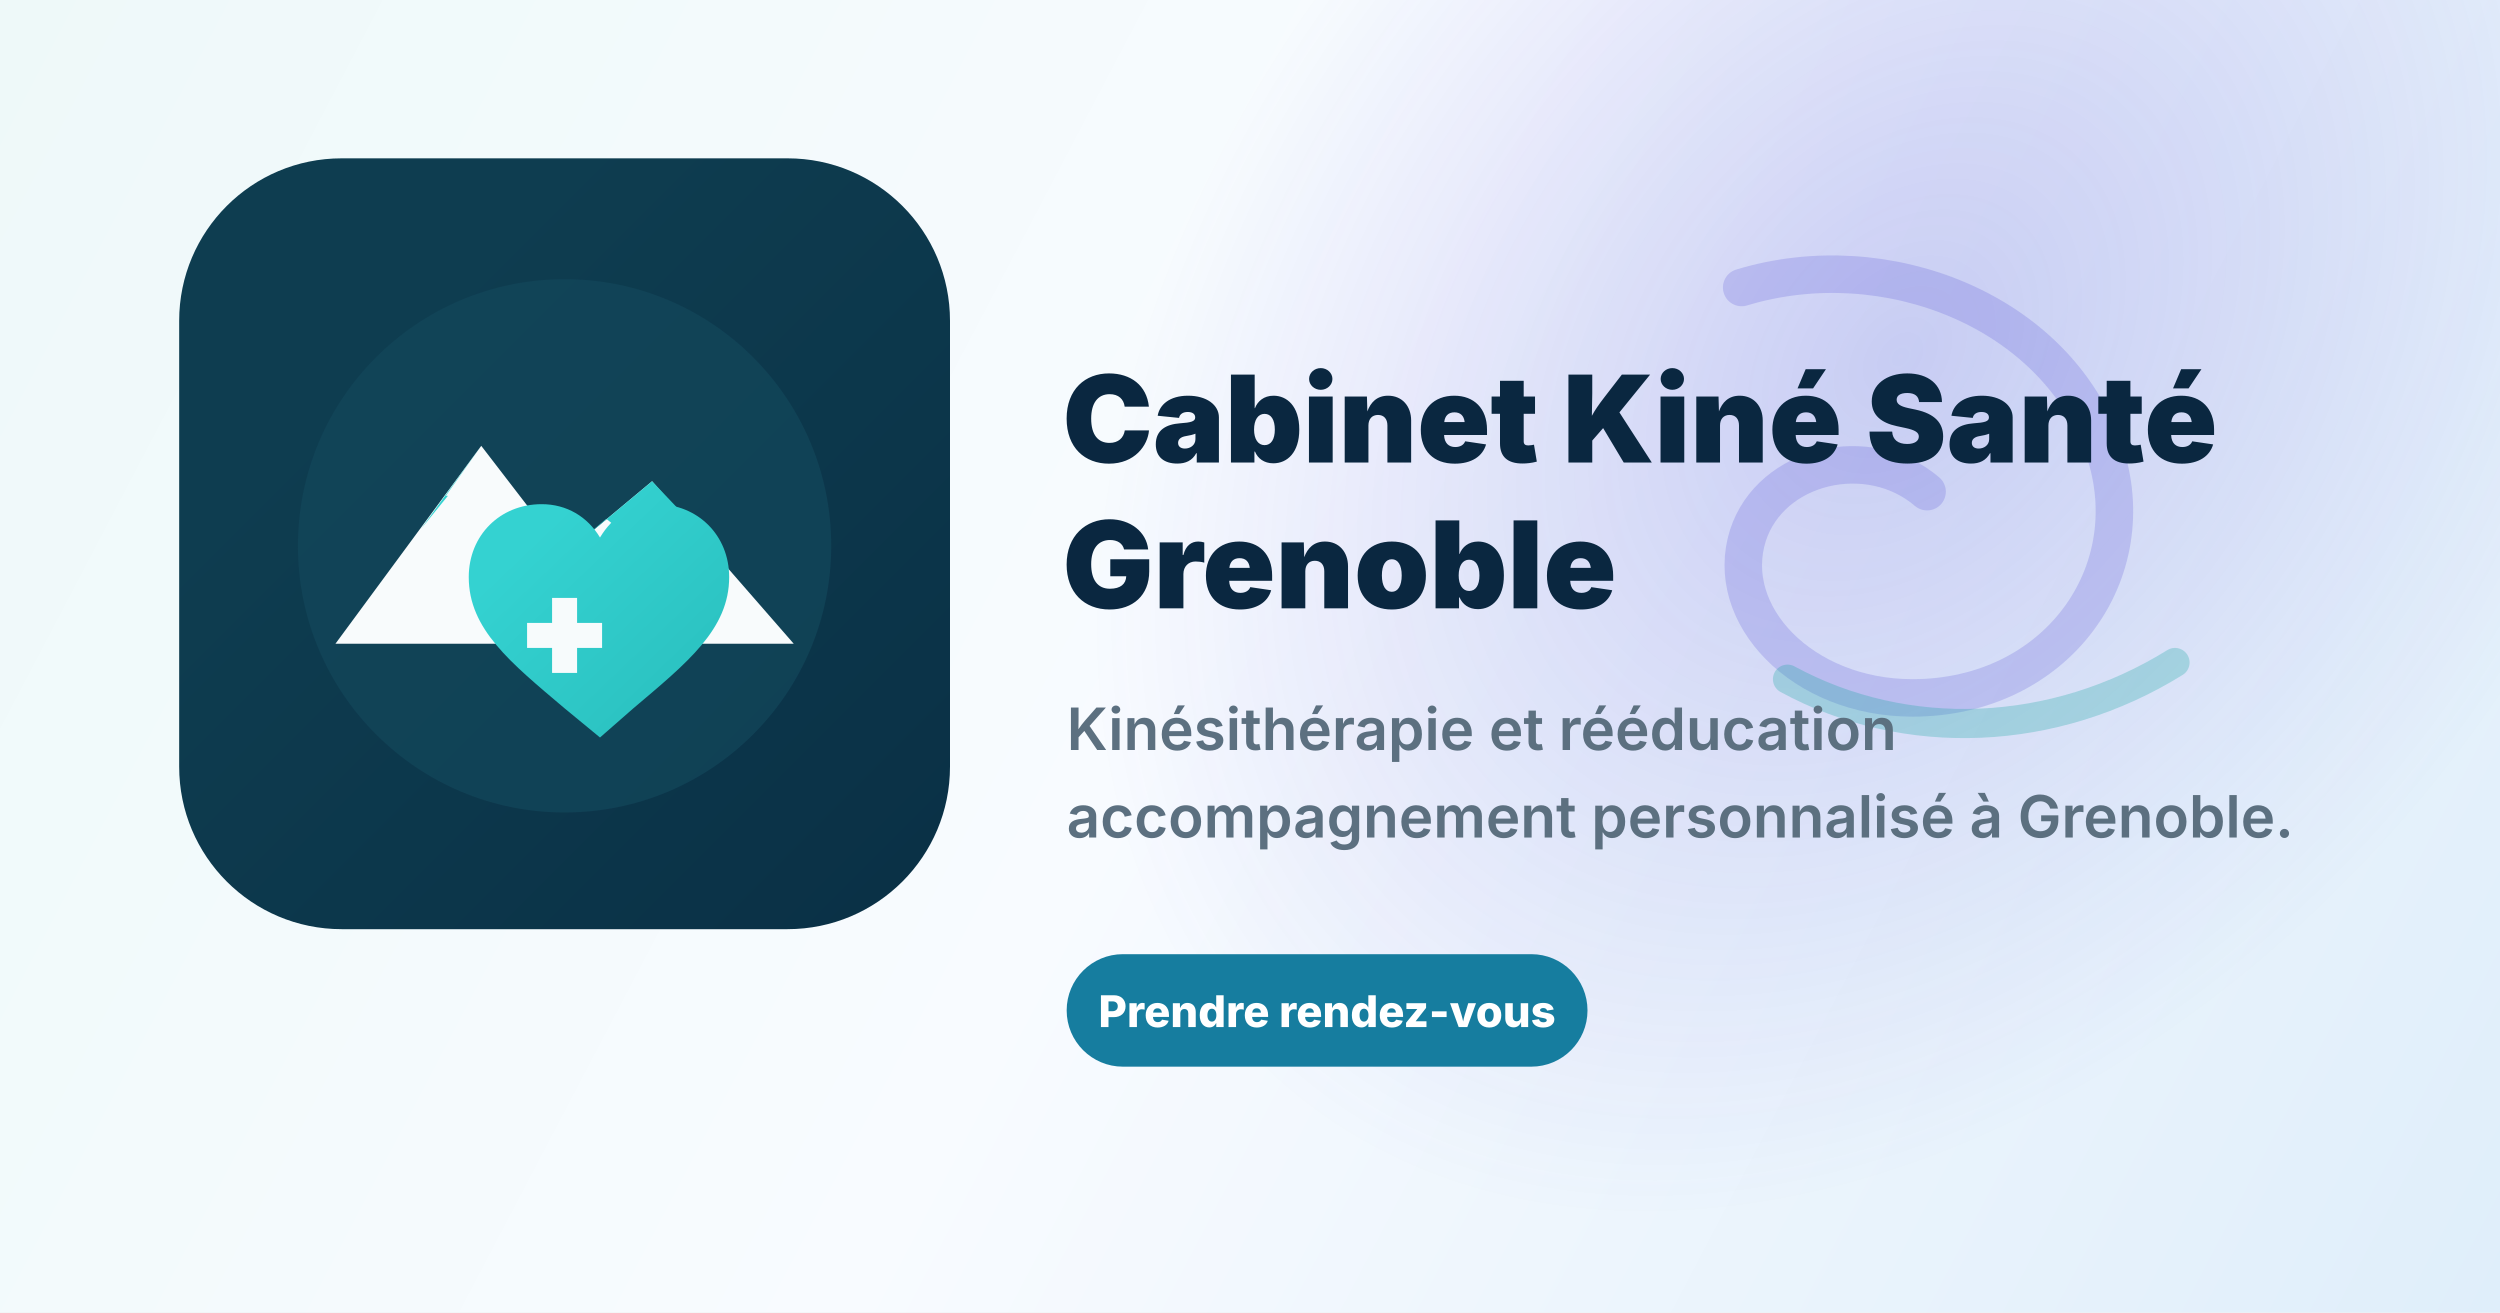
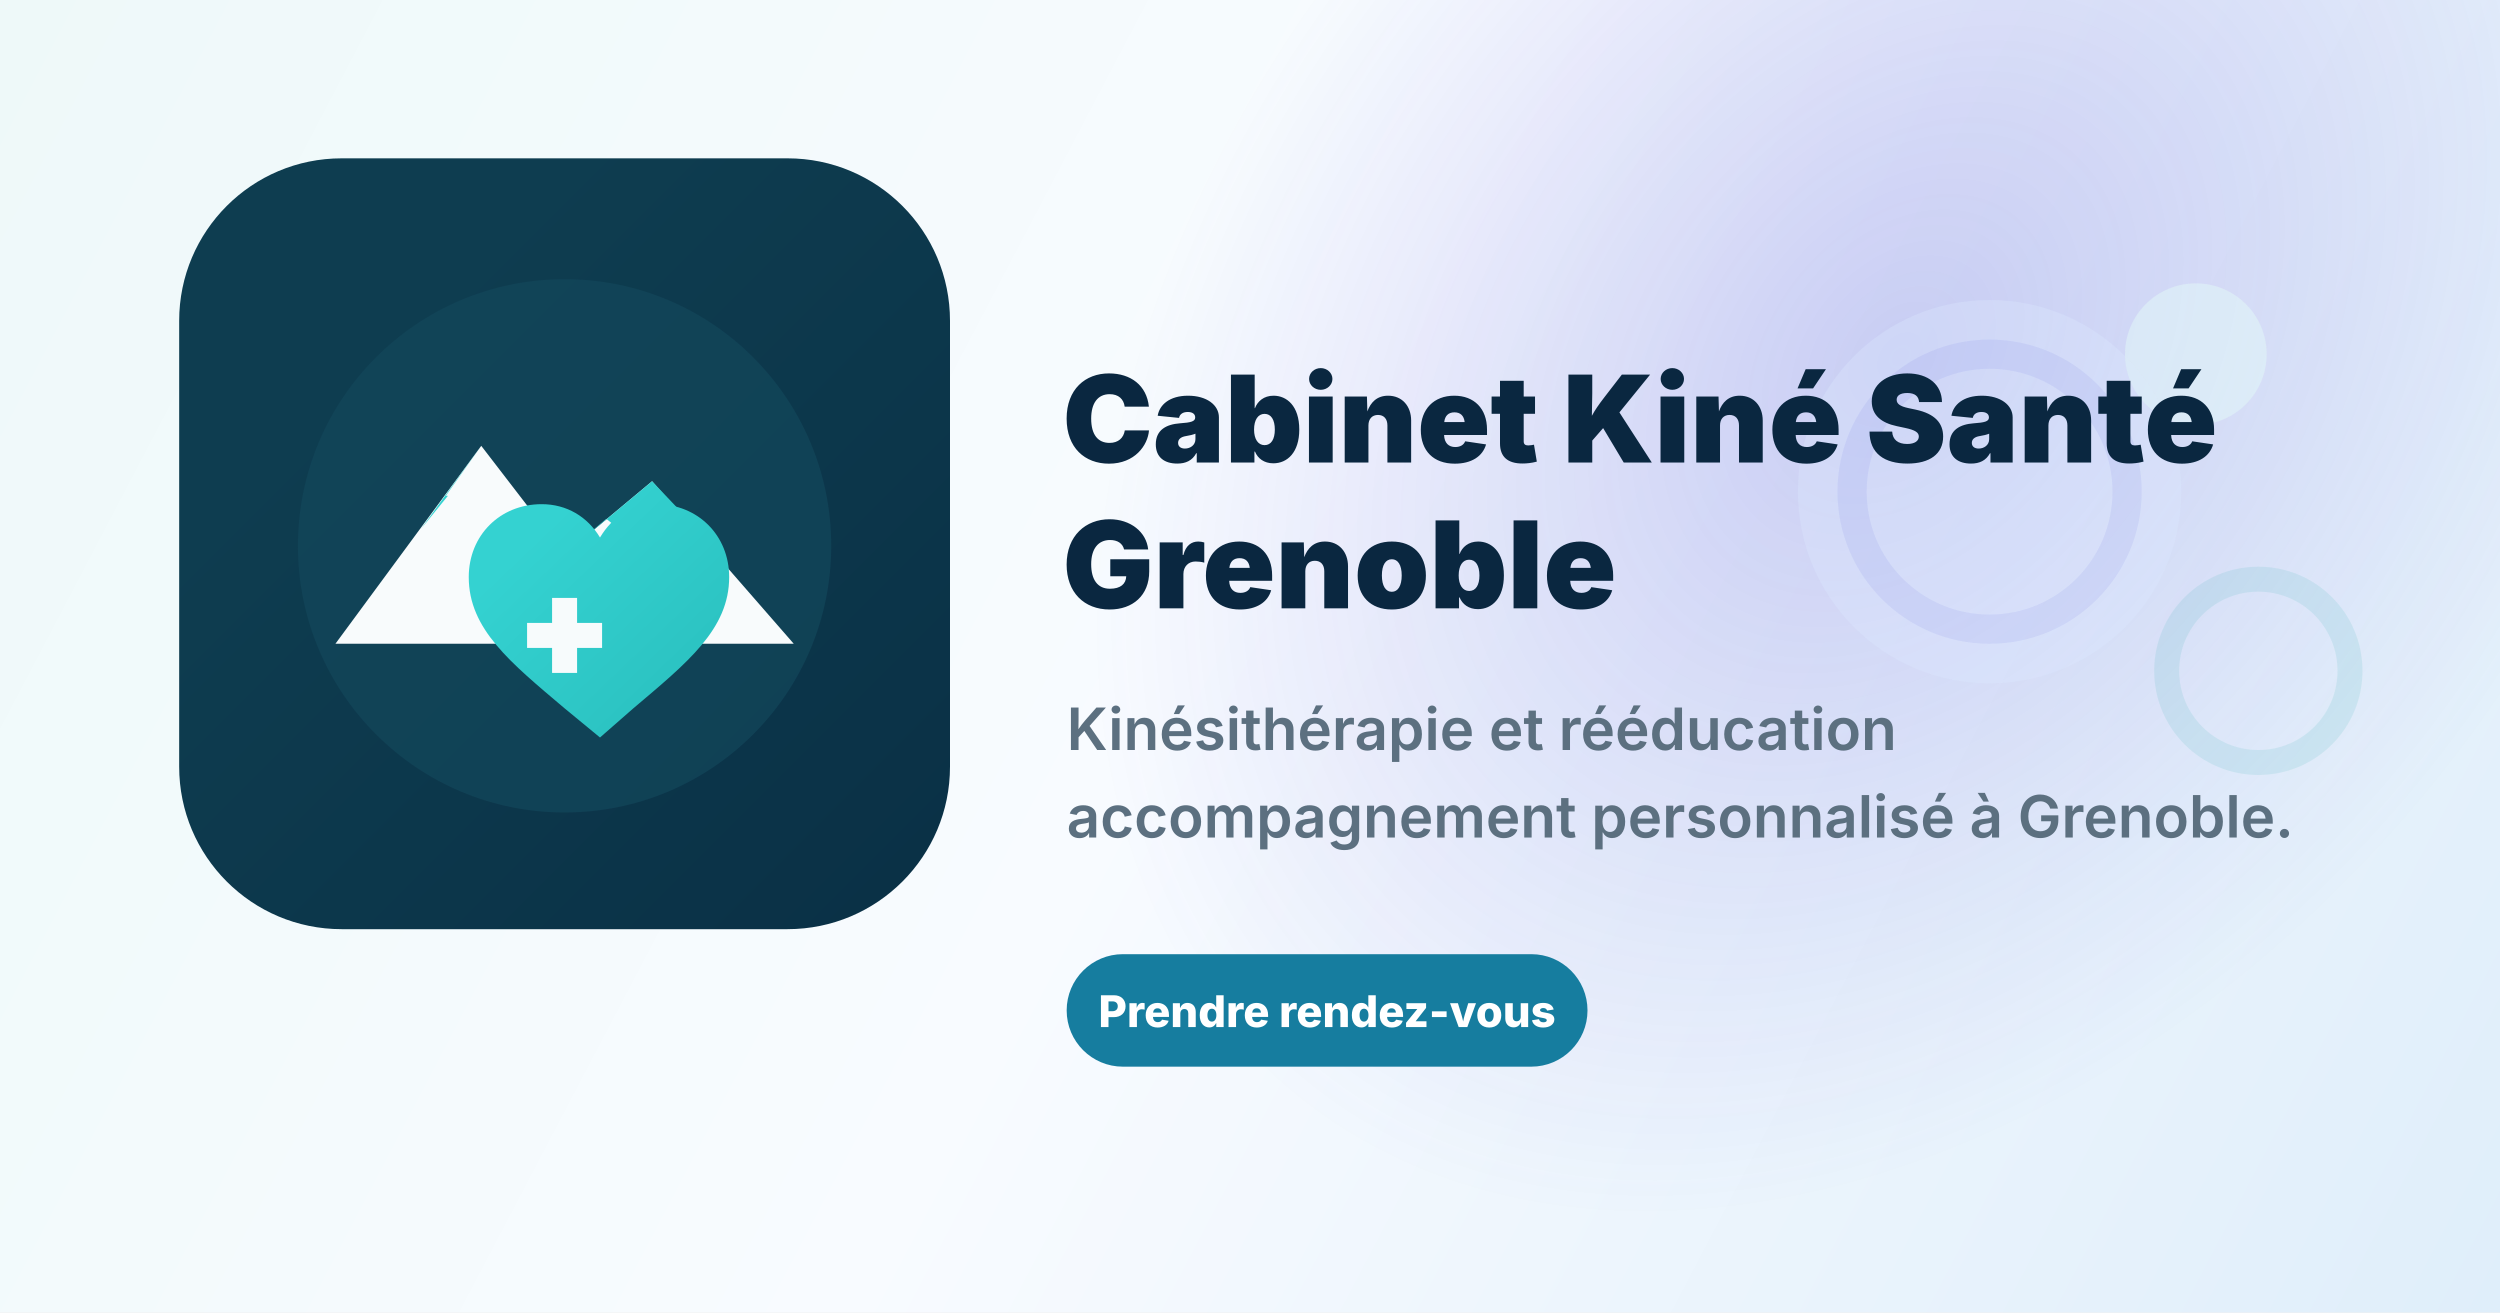
<svg xmlns="http://www.w3.org/2000/svg" viewBox="0 0 1200 630" role="img" aria-labelledby="title desc">
  <defs>
    <linearGradient id="page" x1="0" y1="0" x2="1200" y2="630" gradientUnits="userSpaceOnUse">
      <stop offset="0" stop-color="#eef9f9" />
      <stop offset=".48" stop-color="#f8fbff" />
      <stop offset="1" stop-color="#dfeefa" />
    </linearGradient>
    <radialGradient id="halo" cx="0" cy="0" r="1" gradientUnits="userSpaceOnUse" gradientTransform="translate(912 172) rotate(130) scale(460 330)">
      <stop offset="0" stop-color="#3935d1" stop-opacity=".22" />
      <stop offset="1" stop-color="#3935d1" stop-opacity="0" />
    </radialGradient>
    <linearGradient id="bg" x1="98" y1="88" x2="434" y2="424" gradientUnits="userSpaceOnUse">
      <stop offset="0" stop-color="#0e3d50" />
      <stop offset="1" stop-color="#092d43" />
    </linearGradient>
    <linearGradient id="teal" x1="170" y1="182" x2="362" y2="384" gradientUnits="userSpaceOnUse">
      <stop offset="0" stop-color="#34d2d1" />
      <stop offset="1" stop-color="#1ca7a6" />
    </linearGradient>
  </defs>
  <rect width="1200" height="630" fill="url(#page)" />
  <rect width="1200" height="630" fill="url(#halo)" />
-   <path d="M836 138c69-21 151 11 174 78 20 59-23 119-92 119-53 0-91-40-79-78 11-34 58-45 86-21" fill="none" stroke="#3935d1" stroke-opacity=".18" stroke-width="18" stroke-linecap="round" />
-   <path d="M858 326c57 31 128 28 186-8" fill="none" stroke="#18a7a1" stroke-opacity=".28" stroke-width="14" stroke-linecap="round" />
+   <g opacity=".58">
+     <circle cx="955" cy="236" r="92" fill="#dbe9ff" opacity=".55" />
+     <circle cx="955" cy="236" r="66" fill="none" stroke="#3935d1" stroke-opacity=".12" stroke-width="14" />
+     <circle cx="1054" cy="170" r="34" fill="#e4fbf7" opacity=".78" />
+     <circle cx="1084" cy="322" r="44" fill="none" stroke="#18a7a1" stroke-opacity=".18" stroke-width="12" />
+   </g>
  <g transform="translate(86 76)">
    <rect width="370" height="370" rx="78" fill="url(#bg)" />
    <circle cx="185" cy="186" r="128" fill="#12465a" opacity=".72" />
    <path d="M75 233 145 138l40 52 42-35 68 78H75Z" fill="#f8fbfc" />
    <path d="m128 162 17-24 40 52 20-17 27 22 13-21-18-19-42 35-40-52-29 40 13-16Z" fill="url(#teal)" />
    <path d="M185 264c-26-22-46-38-46-63 0-20 15-35 35-35 12 0 22 6 28 16 6-10 15-16 27-16 20 0 35 15 35 35 0 25-20 41-46 63l-16 14-17-14Z" fill="url(#teal)" />
    <path d="M179 211h12v12h12v12h-12v12h-12v-12h-12v-12h12v-12Z" fill="#f7fbfc" />
  </g>
  <text x="510" y="222" fill="#0a2740" font-family="Inter, Arial, sans-serif" font-size="58" font-weight="850">Cabinet Kiné Santé</text>
  <text x="510" y="292" fill="#0a2740" font-family="Inter, Arial, sans-serif" font-size="58" font-weight="850">Grenoble</text>
  <text x="512" y="360" fill="#5c7080" font-family="Inter, Arial, sans-serif" font-size="28" font-weight="600">Kinésithérapie et rééducation</text>
  <text x="512" y="402" fill="#5c7080" font-family="Inter, Arial, sans-serif" font-size="28" font-weight="600">accompagnement personnalisé à Grenoble.</text>
  <rect x="512" y="458" width="250" height="54" rx="27" fill="#167d9f" />
  <text x="637" y="493" text-anchor="middle" fill="#ffffff" font-family="Inter, Arial, sans-serif" font-size="21" font-weight="800">Prendre rendez-vous</text>
</svg>
